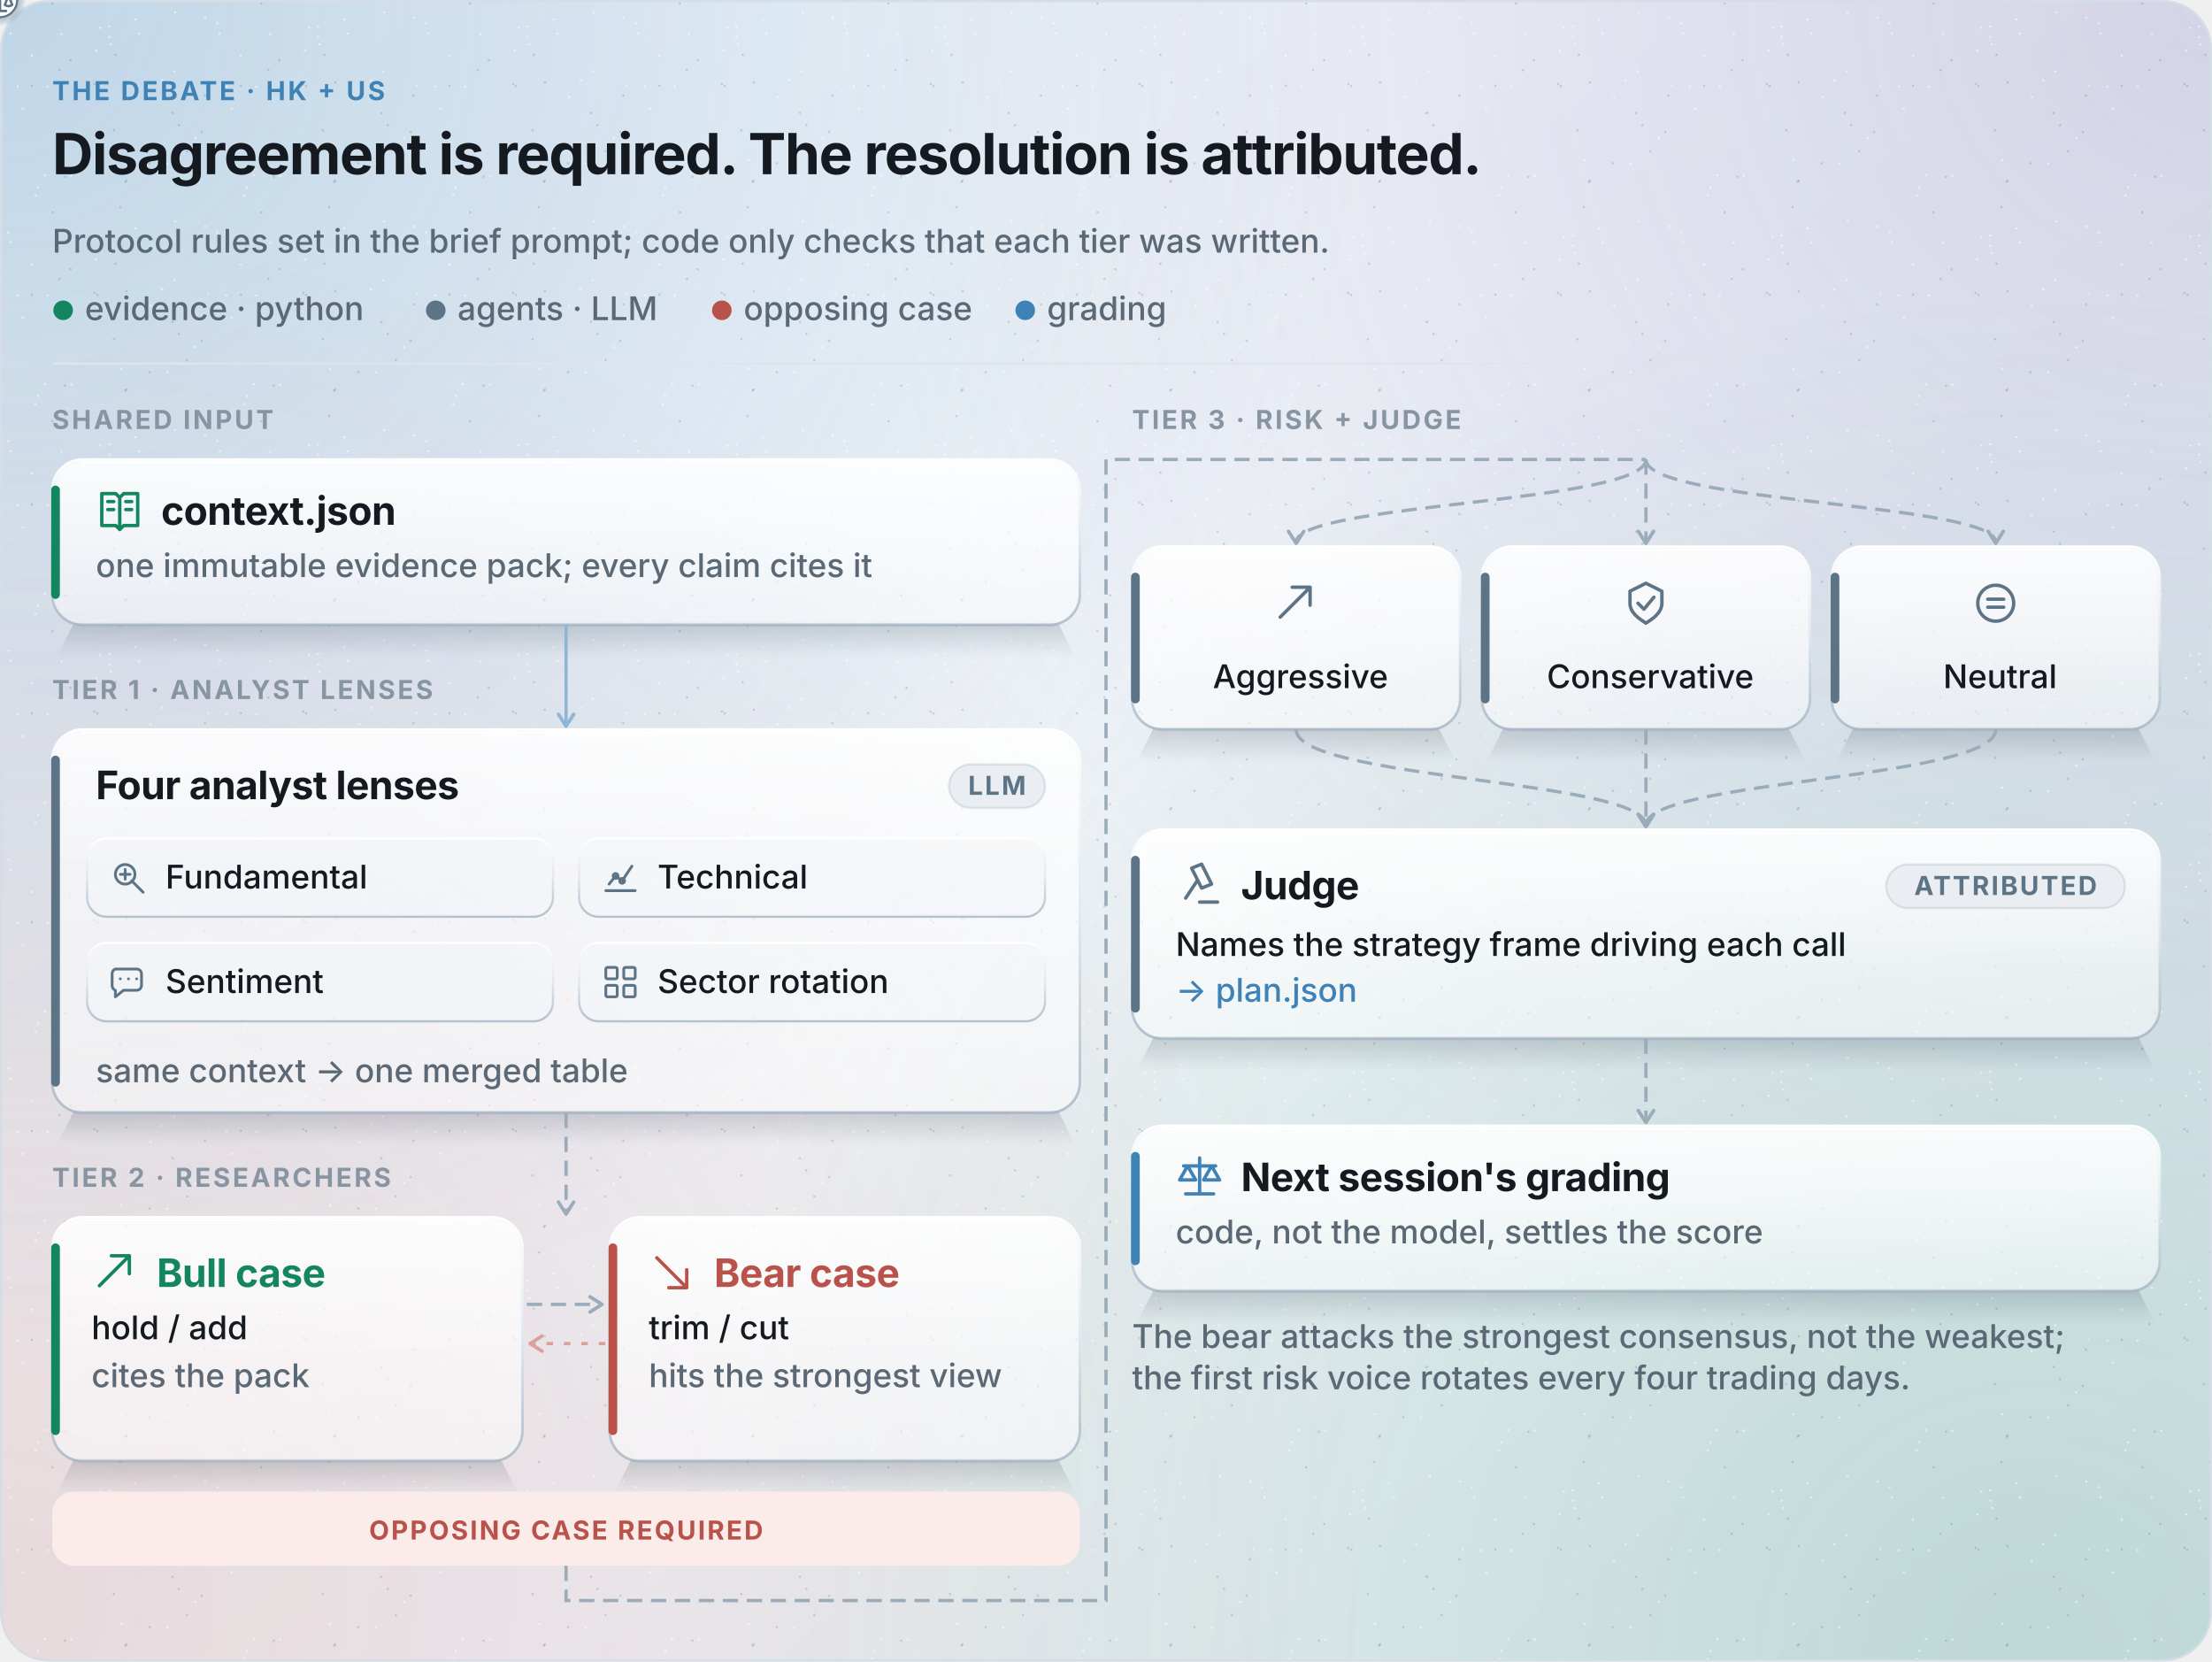
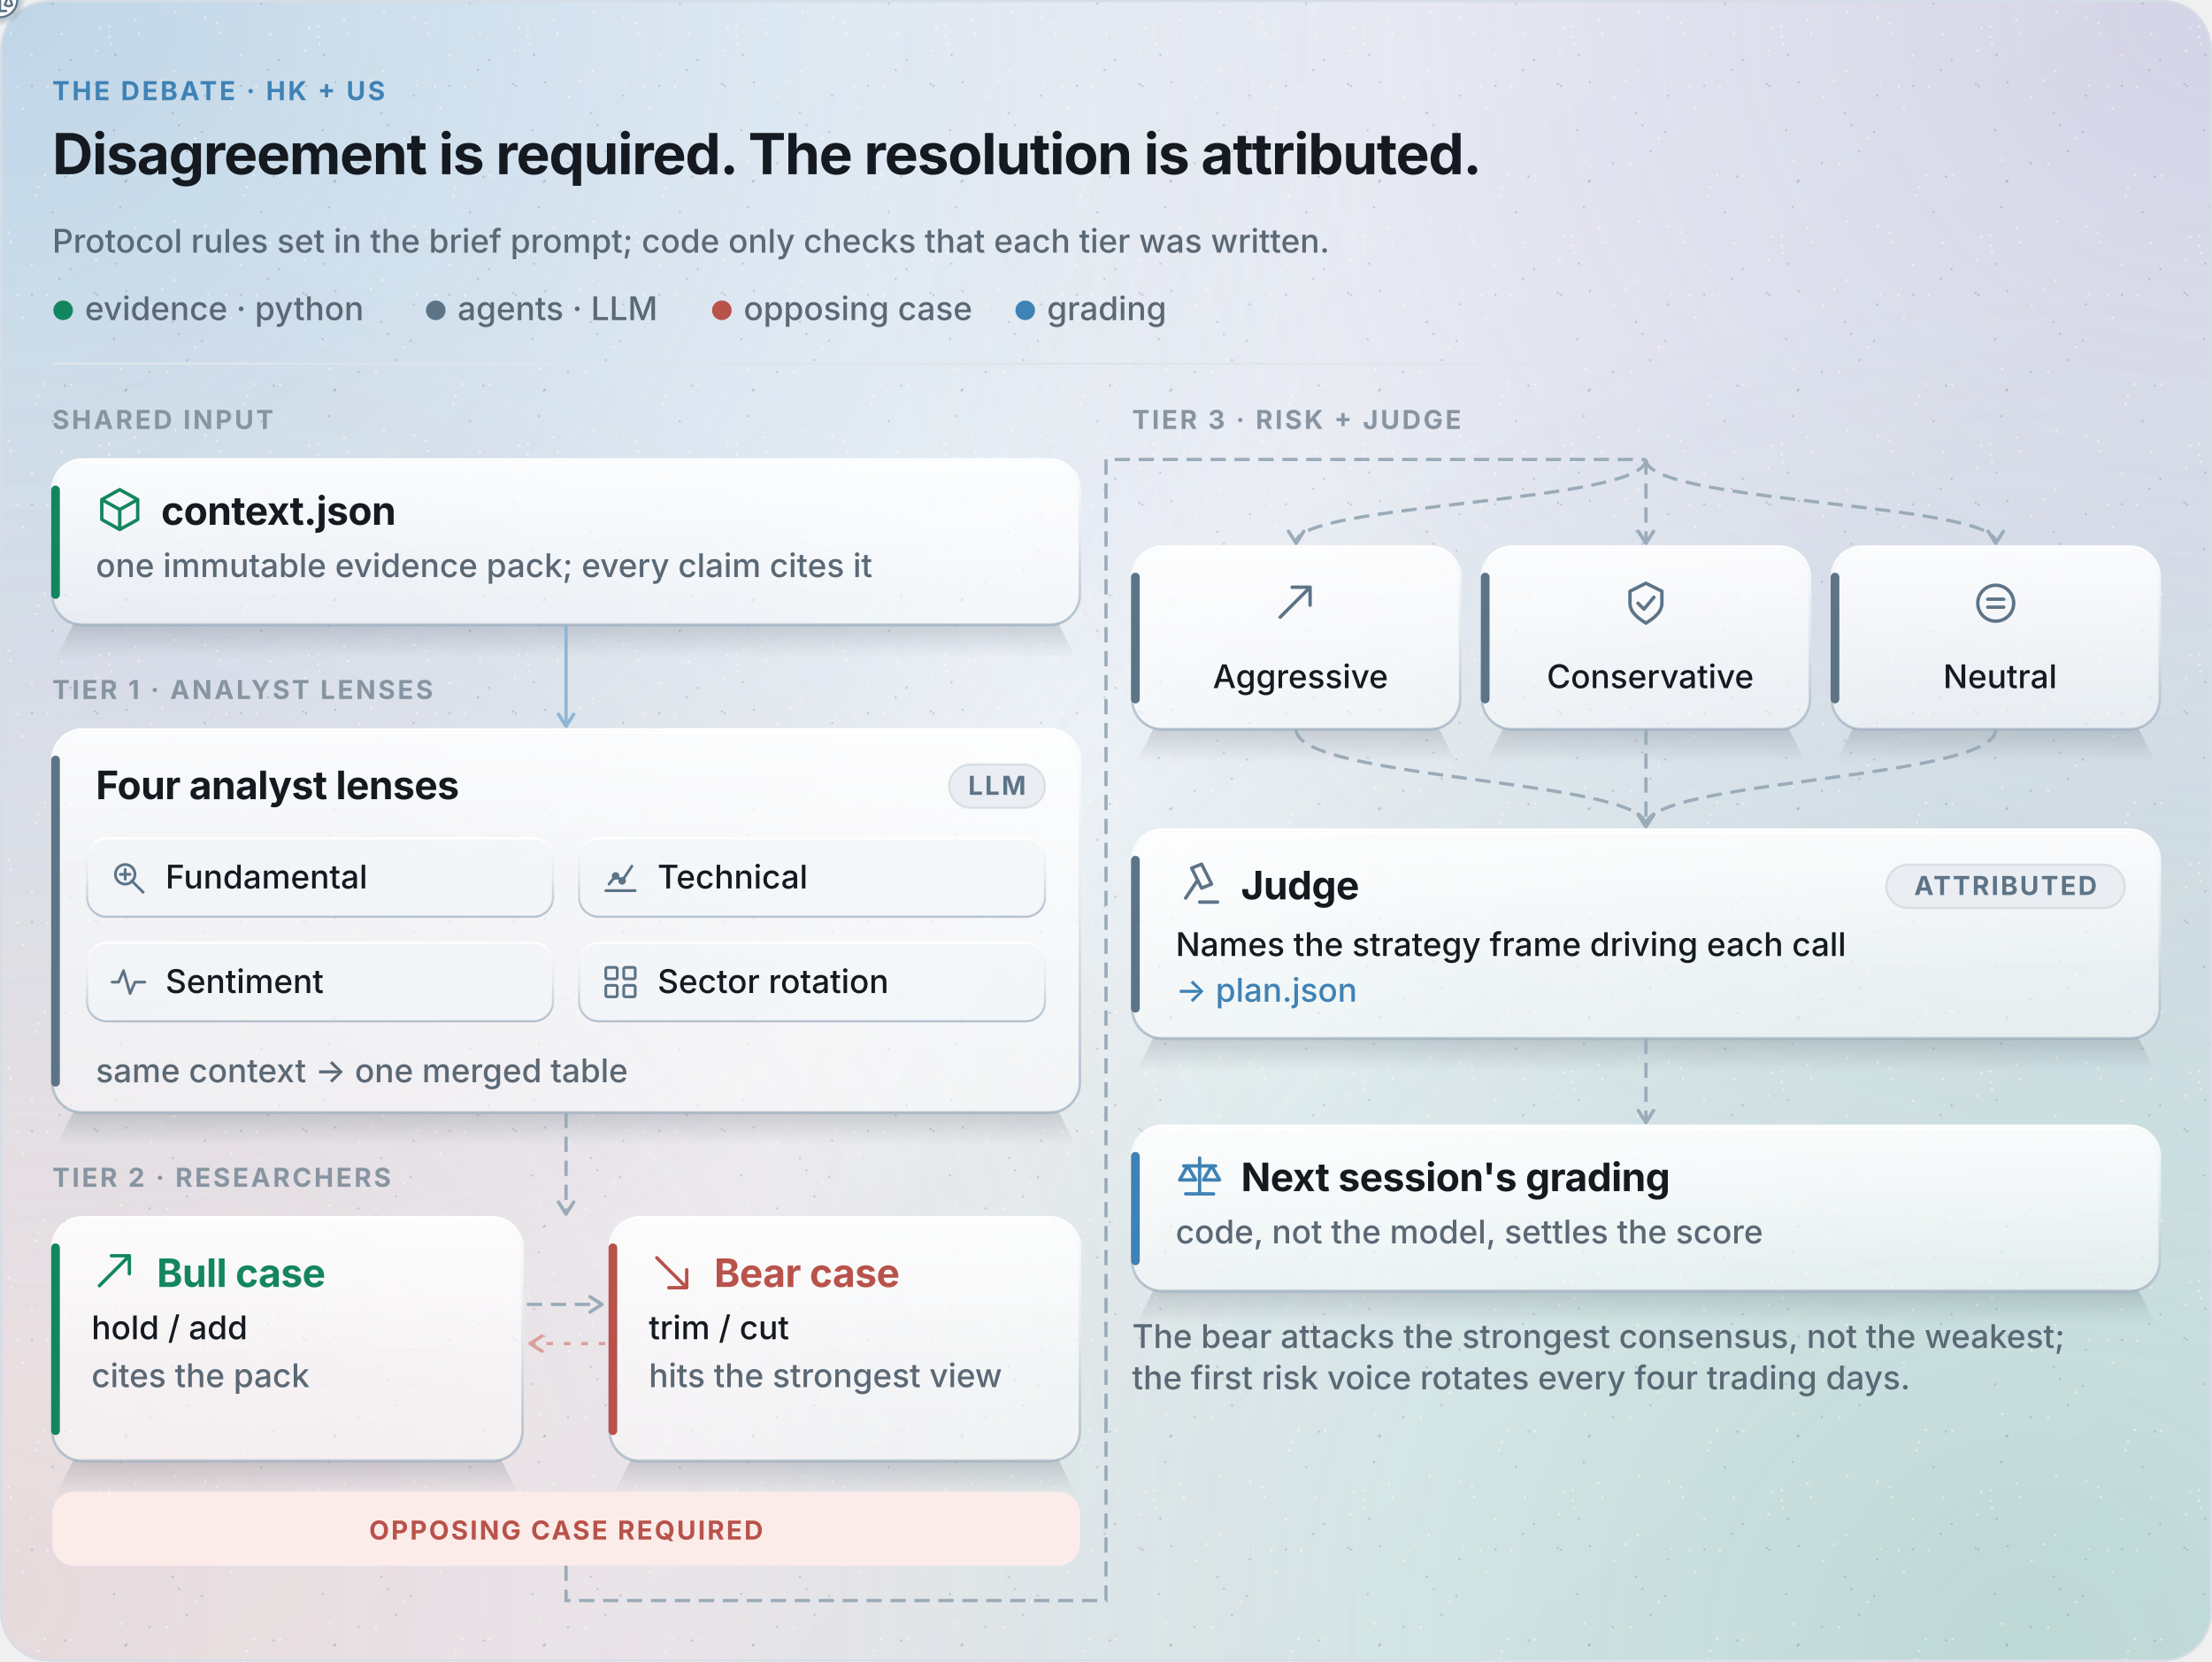
<svg xmlns="http://www.w3.org/2000/svg" xmlns:xlink="http://www.w3.org/1999/xlink" width="1016" height="763" viewBox="0 0 1016 763" role="img" aria-labelledby="title desc">
  <defs>
    <linearGradient id="page" x1="0" y1="0" x2="1" y2="1">
      <stop offset="0" stop-color="#f7f9fc" />
      <stop offset=".6" stop-color="#eef2f7" />
      <stop offset="1" stop-color="#e6ecf3" />
    </linearGradient>
    <radialGradient id="field-blue" cx="0" cy="0" r="629.92" gradientUnits="userSpaceOnUse">
      <stop offset="0" stop-color="#3f82b5" stop-opacity="0.3" />
      <stop offset="1" stop-color="#3f82b5" stop-opacity="0" />
    </radialGradient>
    <radialGradient id="field-violet" cx="1016" cy="0" r="629.92" gradientUnits="userSpaceOnUse">
      <stop offset="0" stop-color="#6f64a8" stop-opacity="0.22" />
      <stop offset="1" stop-color="#6f64a8" stop-opacity="0" />
    </radialGradient>
    <radialGradient id="field-green" cx="934.72" cy="763" r="629.92" gradientUnits="userSpaceOnUse">
      <stop offset="0" stop-color="#13865f" stop-opacity="0.2" />
      <stop offset="1" stop-color="#13865f" stop-opacity="0" />
    </radialGradient>
    <radialGradient id="field-warm" cx="0" cy="732.48" r="629.92" gradientUnits="userSpaceOnUse">
      <stop offset="0" stop-color="#b8524a" stop-opacity="0.16" />
      <stop offset="1" stop-color="#b8524a" stop-opacity="0" />
    </radialGradient>
    <pattern id="grain" width="96" height="96" patternUnits="userSpaceOnUse">
      <circle cx="32.83" cy="80.8" r=".55" fill="#ffffff" fill-opacity=".5" />
      <circle cx="21.85" cy="39.82" r=".55" fill="#ffffff" fill-opacity=".5" />
      <circle cx="29.91" cy="81.24" r=".55" fill="#22303c" fill-opacity=".16" />
      <circle cx="44.21" cy="23.3" r=".55" fill="#ffffff" fill-opacity=".5" />
      <circle cx="94.19" cy="43.92" r=".55" fill="#22303c" fill-opacity=".16" />
      <circle cx="14.73" cy="39.42" r=".55" fill="#22303c" fill-opacity=".16" />
      <circle cx="32.39" cy="27.72" r=".55" fill="#22303c" fill-opacity=".16" />
      <circle cx="44.77" cy="39.54" r=".55" fill="#22303c" fill-opacity=".16" />
      <circle cx="55.71" cy="73.6" r=".55" fill="#ffffff" fill-opacity=".5" />
      <circle cx="80.57" cy="5.74" r=".55" fill="#ffffff" fill-opacity=".5" />
      <circle cx="74.55" cy="36.92" r=".55" fill="#ffffff" fill-opacity=".5" />
      <circle cx="58.13" cy="37.86" r=".55" fill="#22303c" fill-opacity=".16" />
      <circle cx="53.07" cy="25.2" r=".55" fill="#22303c" fill-opacity=".16" />
      <circle cx="27.37" cy="32.22" r=".55" fill="#22303c" fill-opacity=".16" />
      <circle cx="10.47" cy="49.96" r=".55" fill="#ffffff" fill-opacity=".5" />
      <circle cx="24.13" cy="1.62" r=".55" fill="#22303c" fill-opacity=".16" />
      <circle cx="58.11" cy="83.04" r=".55" fill="#22303c" fill-opacity=".16" />
      <circle cx="50.97" cy="20.3" r=".55" fill="#ffffff" fill-opacity=".5" />
      <circle cx="28.31" cy="15.64" r=".55" fill="#ffffff" fill-opacity=".5" />
      <circle cx="82.29" cy="57.54" r=".55" fill="#22303c" fill-opacity=".16" />
      <circle cx="8.11" cy="39.76" r=".55" fill="#ffffff" fill-opacity=".5" />
      <circle cx="50.25" cy="12.22" r=".55" fill="#ffffff" fill-opacity=".5" />
      <circle cx="3.91" cy="10.76" r=".55" fill="#ffffff" fill-opacity=".5" />
      <circle cx="68.77" cy="75.06" r=".55" fill="#22303c" fill-opacity=".16" />
      <circle cx="50.27" cy="16.96" r=".55" fill="#ffffff" fill-opacity=".5" />
      <circle cx="17.53" cy="86.06" r=".55" fill="#ffffff" fill-opacity=".5" />
      <circle cx="79.35" cy="51.96" r=".55" fill="#22303c" fill-opacity=".16" />
      <circle cx="85.97" cy="69.54" r=".55" fill="#22303c" fill-opacity=".16" />
      <circle cx="55.31" cy="95.28" r=".55" fill="#22303c" fill-opacity=".16" />
      <circle cx="20.65" cy="80.54" r=".55" fill="#ffffff" fill-opacity=".5" />
      <circle cx="52.39" cy="59.88" r=".55" fill="#22303c" fill-opacity=".16" />
      <circle cx="62.21" cy="8.98" r=".55" fill="#ffffff" fill-opacity=".5" />
      <circle cx="89.79" cy="63.52" r=".55" fill="#ffffff" fill-opacity=".5" />
      <circle cx="80.09" cy="32.78" r=".55" fill="#ffffff" fill-opacity=".5" />
      <circle cx="4.95" cy="15.32" r=".55" fill="#ffffff" fill-opacity=".5" />
      <circle cx="76.85" cy="75.14" r=".55" fill="#ffffff" fill-opacity=".5" />
      <circle cx="69.23" cy="44.56" r=".55" fill="#ffffff" fill-opacity=".5" />
      <circle cx="57.61" cy="83.58" r=".55" fill="#22303c" fill-opacity=".16" />
      <circle cx="16.39" cy="89.8" r=".55" fill="#ffffff" fill-opacity=".5" />
      <circle cx="92.77" cy="60.66" r=".55" fill="#22303c" fill-opacity=".16" />
      <circle cx="46.11" cy="12.8" r=".55" fill="#ffffff" fill-opacity=".5" />
      <circle cx="14.65" cy="25.58" r=".55" fill="#ffffff" fill-opacity=".5" />
      <circle cx="94.39" cy="8.12" r=".55" fill="#ffffff" fill-opacity=".5" />
      <circle cx="63.89" cy="15.46" r=".55" fill="#ffffff" fill-opacity=".5" />
      <circle cx="43.47" cy="38.64" r=".55" fill="#22303c" fill-opacity=".16" />
      <circle cx="95.85" cy="39.26" r=".55" fill="#ffffff" fill-opacity=".5" />
    </pattern>
    <linearGradient id="glass" x1="0" y1="0" x2="0" y2="1">
      <stop offset="0" stop-color="#ffffff" stop-opacity=".74" />
      <stop offset="1" stop-color="#ffffff" stop-opacity=".48" />
    </linearGradient>
    <linearGradient id="glass-blue" x1="0" y1="0" x2="0" y2="1">
      <stop offset="0" stop-color="#e8f1f8" stop-opacity=".88" />
      <stop offset="1" stop-color="#e8f1f8" stop-opacity=".60" />
    </linearGradient>
    <linearGradient id="glass-green" x1="0" y1="0" x2="0" y2="1">
      <stop offset="0" stop-color="#e6f4ee" stop-opacity=".88" />
      <stop offset="1" stop-color="#e6f4ee" stop-opacity=".60" />
    </linearGradient>
    <linearGradient id="glass-warm" x1="0" y1="0" x2="0" y2="1">
      <stop offset="0" stop-color="#fbecea" stop-opacity=".88" />
      <stop offset="1" stop-color="#fbecea" stop-opacity=".60" />
    </linearGradient>
    <linearGradient id="glass-slate" x1="0" y1="0" x2="0" y2="1">
      <stop offset="0" stop-color="#eaeef2" stop-opacity=".88" />
      <stop offset="1" stop-color="#eaeef2" stop-opacity=".60" />
    </linearGradient>
    <linearGradient id="glass-violet" x1="0" y1="0" x2="0" y2="1">
      <stop offset="0" stop-color="#efedf7" stop-opacity=".88" />
      <stop offset="1" stop-color="#efedf7" stop-opacity=".60" />
    </linearGradient>
    <linearGradient id="sheen" x1="0" y1="0" x2="0" y2="1">
      <stop offset="0" stop-color="#ffffff" stop-opacity=".55" />
      <stop offset="1" stop-color="#ffffff" stop-opacity="0" />
    </linearGradient>
    <linearGradient id="rim" x1="0" y1="0" x2="0" y2="1">
      <stop offset="0" stop-color="#ffffff" stop-opacity=".95" />
      <stop offset=".5" stop-color="#dfe7ef" stop-opacity=".9" />
      <stop offset="1" stop-color="#9fb0c0" stop-opacity=".75" />
    </linearGradient>
    <linearGradient id="lift" x1="0" y1="0" x2="0" y2="1">
      <stop offset="0" stop-color="#1c2b3a" stop-opacity=".17" />
      <stop offset="1" stop-color="#1c2b3a" stop-opacity="0" />
    </linearGradient>
    <linearGradient id="rule" x1="24" y1="0" x2="992" y2="0" gradientUnits="userSpaceOnUse">
      <stop offset=".5" stop-color="#dde4eb" />
      <stop offset="1" stop-color="#dde4eb" stop-opacity="0" />
    </linearGradient>
    <radialGradient id="glow-blue">
      <stop offset=".4" stop-color="#3f82b5" stop-opacity=".36" />
      <stop offset=".72" stop-color="#3f82b5" stop-opacity=".14" />
      <stop offset="1" stop-color="#3f82b5" stop-opacity="0" />
    </radialGradient>
    <radialGradient id="glow-green">
      <stop offset=".4" stop-color="#13865f" stop-opacity=".36" />
      <stop offset=".72" stop-color="#13865f" stop-opacity=".14" />
      <stop offset="1" stop-color="#13865f" stop-opacity="0" />
    </radialGradient>
    <radialGradient id="glow-warm">
      <stop offset=".4" stop-color="#b8524a" stop-opacity=".36" />
      <stop offset=".72" stop-color="#b8524a" stop-opacity=".14" />
      <stop offset="1" stop-color="#b8524a" stop-opacity="0" />
    </radialGradient>
    <radialGradient id="glow-slate">
      <stop offset=".4" stop-color="#5d7487" stop-opacity=".36" />
      <stop offset=".72" stop-color="#5d7487" stop-opacity=".14" />
      <stop offset="1" stop-color="#5d7487" stop-opacity="0" />
    </radialGradient>
    <radialGradient id="glow-violet">
      <stop offset=".4" stop-color="#6f64a8" stop-opacity=".36" />
      <stop offset=".72" stop-color="#6f64a8" stop-opacity=".14" />
      <stop offset="1" stop-color="#6f64a8" stop-opacity="0" />
    </radialGradient>
    <marker id="arr" markerWidth="10" markerHeight="10" refX="6" refY="5" orient="auto" markerUnits="userSpaceOnUse">
      <path d="M1 1.5L6.5 5L1 8.5" fill="none" stroke="#a9b6c2" stroke-width="1.6" stroke-linecap="round" stroke-linejoin="round" />
    </marker>
    <radialGradient id="glow-data">
      <stop offset=".4" stop-color="#3f82b5" stop-opacity=".36" />
      <stop offset=".72" stop-color="#3f82b5" stop-opacity=".14" />
      <stop offset="1" stop-color="#3f82b5" stop-opacity="0" />
    </radialGradient>
    <marker id="arr-data" markerWidth="12" markerHeight="10" refX="6" refY="5" orient="auto" markerUnits="userSpaceOnUse">
      <path d="M1 1.5L6.5 5L1 8.5" fill="none" stroke="#8fb6d4" stroke-width="1.6" stroke-linecap="round" stroke-linejoin="round" />
    </marker>
-     <g id="pk-data">
+     <g id="pk-data-pack">
      <circle r="12" fill="url(#glow-data)" />
-       <g transform="scale(0.64) translate(-12 -12)" fill="none" stroke="#3f82b5" stroke-width="2" stroke-linecap="round" stroke-linejoin="round">
-         <path fill="#fff" d="M6 22a2 2 0 0 1-2-2V4a2 2 0 0 1 2-2h8a2.4 2.4 0 0 1 1.704.706l3.588 3.588A2.4 2.4 0 0 1 20 8v12a2 2 0 0 1-2 2z" />
-         <path d="M14 2v5a1 1 0 0 0 1 1h5M10 9H8M16 13H8M16 17H8" />
+       <g class="pk" transform="scale(0.56) translate(-12 -12)" stroke="#3f82b5">
+         <circle fill="#fff" stroke-width="1.5" cx="12" cy="12" r="14" />
+         <path d="M12 2l9 5v10l-9 5-9-5V7ZM3 7l9 5 9-5M12 12v10" />
      </g>
    </g>
    <radialGradient id="glow-decision">
      <stop offset=".4" stop-color="#5d7487" stop-opacity=".36" />
      <stop offset=".72" stop-color="#5d7487" stop-opacity=".14" />
      <stop offset="1" stop-color="#5d7487" stop-opacity="0" />
    </radialGradient>
    <marker id="arr-decision" markerWidth="12" markerHeight="10" refX="6" refY="5" orient="auto" markerUnits="userSpaceOnUse">
      <path d="M1 1.5L6.5 5L1 8.5" fill="none" stroke="#9aabb9" stroke-width="1.6" stroke-linecap="round" stroke-linejoin="round" />
    </marker>
    <g id="pk-decision">
      <circle r="12" fill="url(#glow-decision)" />
-       <g transform="scale(0.56) translate(-12 -12)" fill="none" stroke="#5d7487" stroke-width="2" stroke-linecap="round" stroke-linejoin="round">
+       <g class="pk" transform="scale(0.56) translate(-12 -12)" stroke="#5d7487">
        <circle fill="#fff" stroke-width="1.5" cx="12" cy="12" r="14" />
        <path d="M12 3v18M19 8l3 8a5 5 0 0 1-6 0zV7M3 7h1a17 17 0 0 0 8-2 17 17 0 0 0 8 2h1M5 8l3 8a5 5 0 0 1-6 0zV7M7 21h10" />
+       </g>
+     </g>
+     <g id="pk-decision-up">
+       <circle r="12" fill="url(#glow-decision)" />
+       <g class="pk" transform="scale(0.56) translate(-12 -12)" stroke="#5d7487">
+         <circle fill="#fff" stroke-width="1.5" cx="12" cy="12" r="14" />
+         <path d="M4 19L19 4M10 4h9v9" />
+       </g>
+     </g>
+     <g id="pk-decision-even">
+       <circle r="12" fill="url(#glow-decision)" />
+       <g class="pk" transform="scale(0.56) translate(-12 -12)" stroke="#5d7487">
+         <circle fill="#fff" stroke-width="1.5" cx="12" cy="12" r="14" />
+         <circle cx="12" cy="12" r="9" />
+         <path d="M8 10h8M8 14h8" />
+       </g>
+     </g>
+     <g id="pk-decision-shield">
+       <circle r="12" fill="url(#glow-decision)" />
+       <g class="pk" transform="scale(0.56) translate(-12 -12)" stroke="#5d7487">
+         <circle fill="#fff" stroke-width="1.5" cx="12" cy="12" r="14" />
+         <path d="M12 2l8 4v6c0 5-5 8-8 10-3-2-8-5-8-10V6ZM8 12l3 3 5-6" />
      </g>
    </g>
    <radialGradient id="glow-alert">
      <stop offset=".4" stop-color="#b8524a" stop-opacity=".36" />
      <stop offset=".72" stop-color="#b8524a" stop-opacity=".14" />
      <stop offset="1" stop-color="#b8524a" stop-opacity="0" />
    </radialGradient>
    <marker id="arr-alert" markerWidth="12" markerHeight="10" refX="6" refY="5" orient="auto" markerUnits="userSpaceOnUse">
      <path d="M1 1.5L6.5 5L1 8.5" fill="none" stroke="#d9a19b" stroke-width="1.6" stroke-linecap="round" stroke-linejoin="round" />
    </marker>
-     <style>text{font-family:-apple-system,BlinkMacSystemFont,"SF Pro Text","Segoe UI",Inter,Roboto,"Helvetica Neue",Arial,sans-serif}.kick{font-size:12px;font-weight:700}.title{font-size:26px;font-weight:750}.sub{font-size:15px;font-weight:450}.h{font-size:18px;font-weight:700}.b{font-size:15px;font-weight:450}.m{font-size:15px;font-weight:450}.code{font-size:13px;font-weight:500}.tag{font-size:12px;font-weight:700}.kick{letter-spacing:1.1px}.title{letter-spacing:-.5px}.h{letter-spacing:-.2px}.tag{letter-spacing:.9px}.code{font-family:ui-monospace,SFMono-Regular,Menlo,Consolas,"Liberation Mono",monospace}.breathe{animation:breathe 2.4s ease-in-out infinite}@keyframes breathe{50%{opacity:.35}}@media (prefers-reduced-motion:reduce){.pulse{display:none}.breathe,.sweep{animation:none}}</style>
+     <style>text{font-family:-apple-system,BlinkMacSystemFont,"SF Pro Text","Segoe UI",Inter,Roboto,"Helvetica Neue",Arial,sans-serif}.kick{font-size:12px;font-weight:700}.title{font-size:26px;font-weight:750}.sub{font-size:15px;font-weight:450}.h{font-size:18px;font-weight:700}.b{font-size:15px;font-weight:450}.m{font-size:15px;font-weight:450}.code{font-size:13px;font-weight:500}.tag{font-size:12px;font-weight:700}.kick{letter-spacing:1.1px}.title{letter-spacing:-.5px}.h{letter-spacing:-.2px}.tag{letter-spacing:.9px}.pk{fill:none;stroke-width:2;stroke-linecap:round;stroke-linejoin:round}.code{font-family:ui-monospace,SFMono-Regular,Menlo,Consolas,"Liberation Mono",monospace}.breathe{animation:breathe 2.4s ease-in-out infinite}@keyframes breathe{50%{opacity:.35}}@media (prefers-reduced-motion:reduce){.pulse{display:none}.breathe,.sweep{animation:none}}</style>
  </defs>
  <rect x=".5" y=".5" width="1015" height="762" rx="22" fill="url(#page)" />
  <rect x=".5" y=".5" width="1015" height="762" rx="22" fill="url(#field-blue)" />
  <rect x=".5" y=".5" width="1015" height="762" rx="22" fill="url(#field-violet)" />
  <rect x=".5" y=".5" width="1015" height="762" rx="22" fill="url(#field-green)" />
  <rect x=".5" y=".5" width="1015" height="762" rx="22" fill="url(#field-warm)" />
  <rect x=".5" y=".5" width="1015" height="762" rx="22" fill="url(#grain)" stroke="#d5dde6" />
  <text x="24" y="46" class="kick">
    <tspan fill="#3f82b5">THE DEBATE · HK + US</tspan>
  </text>
  <text x="24" y="80" class="title">
    <tspan fill="#151a21">Disagreement is required. The resolution is attributed.</tspan>
  </text>
  <text x="24" y="116" class="sub">
    <tspan fill="#5b6875">Protocol rules set in the brief prompt; code only checks that each tier was written.</tspan>
  </text>
  <circle cx="29" cy="142.5" r="4.5" fill="#13865f" />
  <text x="39" y="147" class="m">
    <tspan fill="#5b6875">evidence · python</tspan>
  </text>
  <circle cx="200.15" cy="142.5" r="4.5" fill="#5d7487" />
  <text x="210.15" y="147" class="m">
    <tspan fill="#5b6875">agents · LLM</tspan>
  </text>
  <circle cx="331.55" cy="142.5" r="4.5" fill="#b8524a" />
  <text x="341.55" y="147" class="m">
    <tspan fill="#5b6875">opposing case</tspan>
  </text>
  <circle cx="470.9" cy="142.5" r="4.5" fill="#3f82b5" />
  <text x="480.9" y="147" class="m">
    <tspan fill="#5b6875">grading</tspan>
  </text>
  <path d="M24 167H992" stroke="url(#rule)" />
  <g transform="translate(0 0)">
    <text x="24" y="197" class="kick">
      <tspan fill="#8794a1">SHARED INPUT</tspan>
    </text>
    <path d="M34 286H486L494 302H26Z" fill="url(#lift)" />
    <rect x="24" y="211" width="472" height="76" rx="14" fill="url(#glass)" stroke="url(#rim)" stroke-width="1.2" />
    <rect class="sheen" x="25" y="212" width="470" height="64" rx="13" fill="url(#sheen)" />
    <path d="M38 212.4H482" stroke="#ffffff" stroke-opacity=".95" stroke-linecap="round" />
    <path d="M25.5 225V273" stroke="#13865f" stroke-width="4" stroke-linecap="round" />
-     <g class="hero-icon" data-icon="book" transform="translate(44 223) scale(0.916667)" fill="none" stroke="#13865f" stroke-width="1.7" stroke-linecap="round" stroke-linejoin="round" aria-hidden="true">
-       <path d="M3 4h7l2 2 2-2h7v16h-7l-2 2-2-2H3ZM12 6v16M6 8h3m-3 4h3m6-4h3m-3 4h3" />
+     <g class="hero-icon" data-icon="pack" transform="translate(44 223) scale(0.916667)" fill="none" stroke="#13865f" stroke-width="1.7" stroke-linecap="round" stroke-linejoin="round" aria-hidden="true">
+       <path d="M12 2l9 5v10l-9 5-9-5V7ZM3 7l9 5 9-5M12 12v10" />
    </g>
    <text x="74" y="241" class="h">
      <tspan fill="#151a21">context.json</tspan>
    </text>
    <text x="44" y="265" class="m">
      <tspan fill="#5b6875">one immutable evidence pack; every claim cites it</tspan>
    </text>
    <text x="24" y="321" class="kick">
      <tspan fill="#8794a1">TIER 1 · ANALYST LENSES</tspan>
    </text>
    <path id="w1" data-kind="data" d="M260 287V333" fill="none" stroke="#8fb6d4" stroke-width="1.5" marker-end="url(#arr-data)" />
-     <use class="pulse" href="#pk-data" xlink:href="#pk-data">
+     <use class="pulse" href="#pk-data-pack" xlink:href="#pk-data-pack">
      <animateMotion dur="2.2s" begin="0.00s" repeatCount="indefinite" keyPoints="0.267;0.600" keyTimes="0;1" calcMode="spline" keySplines=".45 0 .55 1">
        <mpath href="#w1" xlink:href="#w1" />
      </animateMotion>
      <animate attributeName="opacity" values="0;1;1;0" keyTimes="0;.14;.86;1" dur="2.2s" begin="0.00s" repeatCount="indefinite" />
    </use>
    <path d="M34 510H486L494 526H26Z" fill="url(#lift)" />
    <rect x="24" y="335" width="472" height="176" rx="14" fill="url(#glass)" stroke="url(#rim)" stroke-width="1.2" />
    <rect class="sheen" x="25" y="336" width="470" height="64" rx="13" fill="url(#sheen)" />
    <path d="M38 336.4H482" stroke="#ffffff" stroke-opacity=".95" stroke-linecap="round" />
    <path d="M25.5 349V497" stroke="#5d7487" stroke-width="4" stroke-linecap="round" />
    <text x="44" y="367" class="h">
      <tspan fill="#151a21">Four analyst lenses</tspan>
    </text>
    <rect x="435.92" y="351" width="44.08" height="20" rx="10" fill="#eaeef2" stroke="#5d7487" stroke-opacity=".16" />
    <text x="457.96" y="365" class="tag" text-anchor="middle">
      <tspan fill="#5d7487">LLM</tspan>
    </text>
    <rect x="40" y="385" width="214" height="36" rx="9" fill="#f2f5f8" fill-opacity=".62" stroke="url(#rim)" />
    <g class="hero-icon" data-icon="lens" transform="translate(50 394) scale(0.75)" fill="none" stroke="#5d7487" stroke-width="1.7" stroke-linecap="round" stroke-linejoin="round" aria-hidden="true">
      <circle cx="10" cy="10" r="6" />
      <path d="M14 14l7 7M7 10h6m-3-3v6" />
    </g>
    <text x="76" y="408" class="m">
      <tspan fill="#151a21">Fundamental</tspan>
    </text>
    <rect x="266" y="385" width="214" height="36" rx="9" fill="#f2f5f8" fill-opacity=".62" stroke="url(#rim)" />
    <g class="hero-icon" data-icon="factor" transform="translate(276 394) scale(0.75)" fill="none" stroke="#5d7487" stroke-width="1.7" stroke-linecap="round" stroke-linejoin="round" aria-hidden="true">
      <path d="M3 20h18M5 16l4-5 4 3 6-9" />
      <circle cx="9" cy="11" r="1.5" />
      <circle cx="13" cy="14" r="1.5" />
    </g>
    <text x="302" y="408" class="m">
      <tspan fill="#151a21">Technical</tspan>
    </text>
    <rect x="40" y="433" width="214" height="36" rx="9" fill="#f2f5f8" fill-opacity=".62" stroke="url(#rim)" />
-     <g class="hero-icon" data-icon="chat" transform="translate(50 442) scale(0.75)" fill="none" stroke="#5d7487" stroke-width="1.7" stroke-linecap="round" stroke-linejoin="round" aria-hidden="true">
-       <path d="M4 4h13a3 3 0 0 1 3 3v7a3 3 0 0 1-3 3H9l-5 4v-4a3 3 0 0 1-2-3V7a3 3 0 0 1 2-3Z" />
-       <path d="M7 10h.01m5 0h.01m5 0h.01" />
+     <g class="hero-icon" data-icon="pulse" transform="translate(50 442) scale(0.75)" fill="none" stroke="#5d7487" stroke-width="1.7" stroke-linecap="round" stroke-linejoin="round" aria-hidden="true">
+       <path d="M2 12h4l3-7 4 14 3-7h6" />
    </g>
    <text x="76" y="456" class="m">
      <tspan fill="#151a21">Sentiment</tspan>
    </text>
    <rect x="266" y="433" width="214" height="36" rx="9" fill="#f2f5f8" fill-opacity=".62" stroke="url(#rim)" />
    <g class="hero-icon" data-icon="sector" transform="translate(276 442) scale(0.75)" fill="none" stroke="#5d7487" stroke-width="1.7" stroke-linecap="round" stroke-linejoin="round" aria-hidden="true">
      <rect x="3" y="3" width="7" height="7" rx="1" />
      <rect x="14" y="3" width="7" height="7" rx="1" />
      <rect x="3" y="14" width="7" height="7" rx="1" />
      <rect x="14" y="14" width="7" height="7" rx="1" />
    </g>
    <text x="302" y="456" class="m">
      <tspan fill="#151a21">Sector rotation</tspan>
    </text>
    <text x="44" y="497" class="m">
      <tspan fill="#5b6875">same context → one merged table</tspan>
    </text>
    <text x="24" y="545" class="kick">
      <tspan fill="#8794a1">TIER 2 · RESEARCHERS</tspan>
    </text>
    <path id="w2" data-kind="decision" d="M260 511V557" fill="none" stroke="#9aabb9" stroke-width="1.5" stroke-dasharray="7 4" marker-end="url(#arr-decision)" />
    <use class="pulse" href="#pk-decision" xlink:href="#pk-decision">
      <animateMotion dur="2.2s" begin="0.00s" repeatCount="indefinite" keyPoints="0.267;0.600" keyTimes="0;1" calcMode="spline" keySplines=".45 0 .55 1">
        <mpath href="#w2" xlink:href="#w2" />
      </animateMotion>
      <animate attributeName="opacity" values="0;1;1;0" keyTimes="0;.14;.86;1" dur="2.2s" begin="0.00s" repeatCount="indefinite" />
    </use>
    <path d="M34 670H230L238 686H26Z" fill="url(#lift)" />
    <rect x="24" y="559" width="216" height="112" rx="14" fill="url(#glass)" stroke="url(#rim)" stroke-width="1.2" />
    <rect class="sheen" x="25" y="560" width="214" height="64" rx="13" fill="url(#sheen)" />
    <path d="M38 560.4H226" stroke="#ffffff" stroke-opacity=".95" stroke-linecap="round" />
    <path d="M25.5 573V657" stroke="#13865f" stroke-width="4" stroke-linecap="round" />
    <g class="hero-icon" data-icon="up" transform="translate(42 573) scale(0.916667)" fill="none" stroke="#13865f" stroke-width="1.7" stroke-linecap="round" stroke-linejoin="round" aria-hidden="true">
      <path d="M4 19L19 4M10 4h9v9" />
    </g>
    <text x="72" y="591" class="h">
      <tspan fill="#13865f">Bull case</tspan>
    </text>
    <text x="42" y="615" class="b">
      <tspan fill="#151a21">hold / add</tspan>
    </text>
    <text x="42" y="637" class="m">
      <tspan fill="#5b6875">cites the pack</tspan>
    </text>
    <path d="M290 670H486L494 686H282Z" fill="url(#lift)" />
    <rect x="280" y="559" width="216" height="112" rx="14" fill="url(#glass)" stroke="url(#rim)" stroke-width="1.2" />
    <rect class="sheen" x="281" y="560" width="214" height="64" rx="13" fill="url(#sheen)" />
    <path d="M294 560.4H482" stroke="#ffffff" stroke-opacity=".95" stroke-linecap="round" />
    <path d="M281.5 573V657" stroke="#b8524a" stroke-width="4" stroke-linecap="round" />
    <g class="hero-icon" data-icon="down" transform="translate(298 573) scale(0.916667)" fill="none" stroke="#b8524a" stroke-width="1.7" stroke-linecap="round" stroke-linejoin="round" aria-hidden="true">
      <path d="M4 5l15 15M10 20h9v-9" />
    </g>
    <text x="328" y="591" class="h">
      <tspan fill="#b8524a">Bear case</tspan>
    </text>
    <text x="298" y="615" class="b">
      <tspan fill="#151a21">trim / cut</tspan>
    </text>
    <text x="298" y="637" class="m">
      <tspan fill="#5b6875">hits the strongest view</tspan>
    </text>
    <path id="w3" data-kind="decision" d="M242 599H276" fill="none" stroke="#9aabb9" stroke-width="1.5" stroke-dasharray="7 4" marker-end="url(#arr-decision)" />
-     <circle class="pulse" r="7" fill="url(#glow-decision)">
+     <g class="pulse">
+       <circle r="7" fill="url(#glow-decision)" />
+       <circle r="3.4" fill="#5d7487" />
      <animateMotion dur="1.3s" begin="0.00s" repeatCount="indefinite" keyPoints="0;1" keyTimes="0;1" calcMode="spline" keySplines=".45 0 .55 1">
        <mpath href="#w3" xlink:href="#w3" />
      </animateMotion>
-     </circle>
-     <circle class="pulse" r="3.4" fill="#5d7487">
-       <animateMotion dur="1.3s" begin="0.00s" repeatCount="indefinite" keyPoints="0;1" keyTimes="0;1" calcMode="spline" keySplines=".45 0 .55 1">
-         <mpath href="#w3" xlink:href="#w3" />
-       </animateMotion>
-     </circle>
+     </g>
    <path id="w4" data-kind="alert" d="M278 617H244" fill="none" stroke="#d9a19b" stroke-width="1.5" stroke-dasharray="3 5" marker-end="url(#arr-alert)" />
-     <circle class="pulse" r="7" fill="url(#glow-alert)">
+     <g class="pulse">
+       <circle r="7" fill="url(#glow-alert)" />
+       <circle r="3.4" fill="#b8524a" />
      <animateMotion dur="1.3s" begin="-0.65s" repeatCount="indefinite" keyPoints="0;1" keyTimes="0;1" calcMode="spline" keySplines=".45 0 .55 1">
        <mpath href="#w4" xlink:href="#w4" />
      </animateMotion>
-     </circle>
-     <circle class="pulse" r="3.4" fill="#b8524a">
-       <animateMotion dur="1.3s" begin="-0.65s" repeatCount="indefinite" keyPoints="0;1" keyTimes="0;1" calcMode="spline" keySplines=".45 0 .55 1">
-         <mpath href="#w4" xlink:href="#w4" />
-       </animateMotion>
-     </circle>
+     </g>
    <rect x="24" y="685" width="472" height="34" rx="10" fill="#fbecea" />
    <text x="260" y="707" class="tag" text-anchor="middle">
      <tspan fill="#b8524a">OPPOSING CASE REQUIRED</tspan>
    </text>
  </g>
  <path id="w5" data-kind="decision" d="M260 719V735H508V211H756" fill="none" stroke="#9aabb9" stroke-width="1.5" stroke-dasharray="7 4" />
  <use class="pulse" href="#pk-decision" xlink:href="#pk-decision">
    <animateMotion dur="3.2s" begin="0.00s" repeatCount="indefinite" keyPoints="0.012;0.988" keyTimes="0;1" calcMode="spline" keySplines=".45 0 .55 1">
      <mpath href="#w5" xlink:href="#w5" />
    </animateMotion>
    <animate attributeName="opacity" values="0;1;1;0" keyTimes="0;.14;.86;1" dur="3.2s" begin="0.00s" repeatCount="indefinite" />
  </use>
  <g transform="translate(496 -556)">
    <text x="24" y="753" class="kick">
      <tspan fill="#8794a1">TIER 3 · RISK + JUDGE</tspan>
    </text>
    <path id="w6" data-kind="decision" d="M260 767C260 787 99.333 787 99.333 805" fill="none" stroke="#9aabb9" stroke-width="1.5" stroke-dasharray="7 4" marker-end="url(#arr-decision)" />
-     <use class="pulse" href="#pk-decision" xlink:href="#pk-decision">
+     <use class="pulse" href="#pk-decision-up" xlink:href="#pk-decision-up">
      <animateMotion dur="1.8s" begin="-0.00s" repeatCount="indefinite" keyPoints="0.104;0.789" keyTimes="0;1" calcMode="spline" keySplines=".45 0 .55 1">
        <mpath href="#w6" xlink:href="#w6" />
      </animateMotion>
      <animate attributeName="opacity" values="0;1;1;0" keyTimes="0;.14;.86;1" dur="1.8s" begin="-0.00s" repeatCount="indefinite" />
    </use>
    <path d="M34 890H164.667L172.667 906H26Z" fill="url(#lift)" />
    <rect x="24" y="807" width="150.667" height="84" rx="14" fill="url(#glass)" stroke="url(#rim)" stroke-width="1.2" />
    <rect class="sheen" x="25" y="808" width="148.667" height="64" rx="13" fill="url(#sheen)" />
    <path d="M38 808.4H160.667" stroke="#ffffff" stroke-opacity=".95" stroke-linecap="round" />
    <path d="M25.5 821V877" stroke="#5d7487" stroke-width="4" stroke-linecap="round" />
    <g class="hero-icon" data-icon="up" transform="translate(88.3333 822) scale(0.916667)" fill="none" stroke="#5d7487" stroke-width="1.7" stroke-linecap="round" stroke-linejoin="round" aria-hidden="true">
      <path d="M4 19L19 4M10 4h9v9" />
    </g>
    <text x="101.333" y="872" class="b" text-anchor="middle">
      <tspan fill="#151a21">Aggressive</tspan>
    </text>
    <path id="w7" data-kind="decision" d="M260 767C260 787 260 787 260 805" fill="none" stroke="#9aabb9" stroke-width="1.5" stroke-dasharray="7 4" marker-end="url(#arr-decision)" />
-     <circle class="pulse" r="7" fill="url(#glow-decision)">
+     <g class="pulse">
+       <circle r="7" fill="url(#glow-decision)" />
+       <circle r="3.4" fill="#5d7487" />
      <animateMotion dur="1.8s" begin="-0.50s" repeatCount="indefinite" keyPoints="0;1" keyTimes="0;1" calcMode="spline" keySplines=".45 0 .55 1">
        <mpath href="#w7" xlink:href="#w7" />
      </animateMotion>
-     </circle>
-     <circle class="pulse" r="3.4" fill="#5d7487">
-       <animateMotion dur="1.8s" begin="-0.50s" repeatCount="indefinite" keyPoints="0;1" keyTimes="0;1" calcMode="spline" keySplines=".45 0 .55 1">
-         <mpath href="#w7" xlink:href="#w7" />
-       </animateMotion>
-     </circle>
+     </g>
    <path d="M194.667 890H325.333L333.333 906H186.667Z" fill="url(#lift)" />
    <rect x="184.667" y="807" width="150.667" height="84" rx="14" fill="url(#glass)" stroke="url(#rim)" stroke-width="1.2" />
    <rect class="sheen" x="185.667" y="808" width="148.667" height="64" rx="13" fill="url(#sheen)" />
    <path d="M198.667 808.4H321.333" stroke="#ffffff" stroke-opacity=".95" stroke-linecap="round" />
    <path d="M186.167 821V877" stroke="#5d7487" stroke-width="4" stroke-linecap="round" />
    <g class="hero-icon" data-icon="shield" transform="translate(249 822) scale(0.916667)" fill="none" stroke="#5d7487" stroke-width="1.7" stroke-linecap="round" stroke-linejoin="round" aria-hidden="true">
      <path d="M12 2l8 4v6c0 5-5 8-8 10-3-2-8-5-8-10V6ZM8 12l3 3 5-6" />
    </g>
    <text x="262" y="872" class="b" text-anchor="middle">
      <tspan fill="#151a21">Conservative</tspan>
    </text>
    <path id="w8" data-kind="decision" d="M260 767C260 787 420.667 787 420.667 805" fill="none" stroke="#9aabb9" stroke-width="1.5" stroke-dasharray="7 4" marker-end="url(#arr-decision)" />
-     <use class="pulse" href="#pk-decision" xlink:href="#pk-decision">
+     <use class="pulse" href="#pk-decision-even" xlink:href="#pk-decision-even">
      <animateMotion dur="1.8s" begin="-1.00s" repeatCount="indefinite" keyPoints="0.104;0.789" keyTimes="0;1" calcMode="spline" keySplines=".45 0 .55 1">
        <mpath href="#w8" xlink:href="#w8" />
      </animateMotion>
      <animate attributeName="opacity" values="0;1;1;0" keyTimes="0;.14;.86;1" dur="1.8s" begin="-1.00s" repeatCount="indefinite" />
    </use>
    <path d="M355.333 890H486L494 906H347.333Z" fill="url(#lift)" />
    <rect x="345.333" y="807" width="150.667" height="84" rx="14" fill="url(#glass)" stroke="url(#rim)" stroke-width="1.2" />
    <rect class="sheen" x="346.333" y="808" width="148.667" height="64" rx="13" fill="url(#sheen)" />
    <path d="M359.333 808.4H482" stroke="#ffffff" stroke-opacity=".95" stroke-linecap="round" />
    <path d="M346.833 821V877" stroke="#5d7487" stroke-width="4" stroke-linecap="round" />
    <g class="hero-icon" data-icon="even" transform="translate(409.667 822) scale(0.916667)" fill="none" stroke="#5d7487" stroke-width="1.7" stroke-linecap="round" stroke-linejoin="round" aria-hidden="true">
      <circle cx="12" cy="12" r="9" />
      <path d="M8 10h8M8 14h8" />
    </g>
    <text x="422.667" y="872" class="b" text-anchor="middle">
      <tspan fill="#151a21">Neutral</tspan>
    </text>
    <path id="w9" data-kind="decision" d="M99.333 891C99.333 914 260 914 260 935" fill="none" stroke="#9aabb9" stroke-width="1.5" stroke-dasharray="7 4" marker-end="url(#arr-decision)" />
-     <use class="pulse" href="#pk-decision" xlink:href="#pk-decision">
+     <use class="pulse" href="#pk-decision-up" xlink:href="#pk-decision-up">
      <animateMotion dur="1.8s" begin="-0.30s" repeatCount="indefinite" keyPoints="0.091;0.812" keyTimes="0;1" calcMode="spline" keySplines=".45 0 .55 1">
        <mpath href="#w9" xlink:href="#w9" />
      </animateMotion>
      <animate attributeName="opacity" values="0;1;1;0" keyTimes="0;.14;.86;1" dur="1.8s" begin="-0.30s" repeatCount="indefinite" />
    </use>
    <path id="w10" data-kind="decision" d="M260 891C260 914 260 914 260 935" fill="none" stroke="#9aabb9" stroke-width="1.5" stroke-dasharray="7 4" marker-end="url(#arr-decision)" />
-     <use class="pulse" href="#pk-decision" xlink:href="#pk-decision">
+     <use class="pulse" href="#pk-decision-shield" xlink:href="#pk-decision-shield">
      <animateMotion dur="1.8s" begin="-0.80s" repeatCount="indefinite" keyPoints="0.274;0.626" keyTimes="0;1" calcMode="spline" keySplines=".45 0 .55 1">
        <mpath href="#w10" xlink:href="#w10" />
      </animateMotion>
      <animate attributeName="opacity" values="0;1;1;0" keyTimes="0;.14;.86;1" dur="1.8s" begin="-0.80s" repeatCount="indefinite" />
    </use>
    <path id="w11" data-kind="decision" d="M420.667 891C420.667 914 260 914 260 935" fill="none" stroke="#9aabb9" stroke-width="1.5" stroke-dasharray="7 4" marker-end="url(#arr-decision)" />
-     <use class="pulse" href="#pk-decision" xlink:href="#pk-decision">
+     <use class="pulse" href="#pk-decision-even" xlink:href="#pk-decision-even">
      <animateMotion dur="1.8s" begin="-1.30s" repeatCount="indefinite" keyPoints="0.091;0.812" keyTimes="0;1" calcMode="spline" keySplines=".45 0 .55 1">
        <mpath href="#w11" xlink:href="#w11" />
      </animateMotion>
      <animate attributeName="opacity" values="0;1;1;0" keyTimes="0;.14;.86;1" dur="1.8s" begin="-1.30s" repeatCount="indefinite" />
    </use>
    <path d="M34 1032H486L494 1048H26Z" fill="url(#lift)" />
    <rect x="24" y="937" width="472" height="96" rx="14" fill="url(#glass)" stroke="url(#rim)" stroke-width="1.2" />
    <rect class="sheen" x="25" y="938" width="470" height="64" rx="13" fill="url(#sheen)" />
    <path d="M38 938.4H482" stroke="#ffffff" stroke-opacity=".95" stroke-linecap="round" />
    <path d="M25.5 951V1019" stroke="#5d7487" stroke-width="4" stroke-linecap="round" />
    <g class="hero-icon" data-icon="judge" transform="translate(44 951) scale(0.916667)" fill="none" stroke="#5d7487" stroke-width="1.7" stroke-linecap="round" stroke-linejoin="round" aria-hidden="true">
      <path d="M8 4l5-2 5 10-5 2ZM11 10l-6 9M12 21h9" />
    </g>
    <text x="74" y="969" class="h">
      <tspan fill="#151a21">Judge</tspan>
    </text>
    <rect x="370.4" y="953" width="109.6" height="20" rx="10" fill="#eaeef2" stroke="#5d7487" stroke-opacity=".16" />
    <text x="425.2" y="967" class="tag" text-anchor="middle">
      <tspan fill="#5d7487">ATTRIBUTED</tspan>
    </text>
    <text x="44" y="995" class="b">
      <tspan fill="#151a21">Names the strategy frame driving each call</tspan>
    </text>
    <text x="44" y="1016" class="b">
      <tspan fill="#3f82b5">→ plan.json</tspan>
    </text>
    <path id="w12" data-kind="decision" d="M260 1033V1071" fill="none" stroke="#9aabb9" stroke-width="1.5" stroke-dasharray="7 4" marker-end="url(#arr-decision)" />
-     <circle class="pulse" r="7" fill="url(#glow-decision)">
+     <g class="pulse">
+       <circle r="7" fill="url(#glow-decision)" />
+       <circle r="3.4" fill="#5d7487" />
      <animateMotion dur="2.2s" begin="0.00s" repeatCount="indefinite" keyPoints="0;1" keyTimes="0;1" calcMode="spline" keySplines=".45 0 .55 1">
        <mpath href="#w12" xlink:href="#w12" />
      </animateMotion>
-     </circle>
-     <circle class="pulse" r="3.4" fill="#5d7487">
-       <animateMotion dur="2.2s" begin="0.00s" repeatCount="indefinite" keyPoints="0;1" keyTimes="0;1" calcMode="spline" keySplines=".45 0 .55 1">
-         <mpath href="#w12" xlink:href="#w12" />
-       </animateMotion>
-     </circle>
-     <circle class="pulse" r="7" fill="url(#glow-decision)">
+     </g>
+     <g class="pulse">
+       <circle r="7" fill="url(#glow-decision)" />
+       <circle r="3.4" fill="#5d7487" />
      <animateMotion dur="2.2s" begin="-1.10s" repeatCount="indefinite" keyPoints="0;1" keyTimes="0;1" calcMode="spline" keySplines=".45 0 .55 1">
        <mpath href="#w12" xlink:href="#w12" />
      </animateMotion>
-     </circle>
-     <circle class="pulse" r="3.4" fill="#5d7487">
-       <animateMotion dur="2.2s" begin="-1.10s" repeatCount="indefinite" keyPoints="0;1" keyTimes="0;1" calcMode="spline" keySplines=".45 0 .55 1">
-         <mpath href="#w12" xlink:href="#w12" />
-       </animateMotion>
-     </circle>
+     </g>
    <path d="M34 1148H486L494 1164H26Z" fill="url(#lift)" />
    <rect x="24" y="1073" width="472" height="76" rx="14" fill="url(#glass)" stroke="url(#rim)" stroke-width="1.2" />
    <rect class="sheen" x="25" y="1074" width="470" height="64" rx="13" fill="url(#sheen)" />
    <path d="M38 1074.4H482" stroke="#ffffff" stroke-opacity=".95" stroke-linecap="round" />
    <path d="M25.5 1087V1135" stroke="#3f82b5" stroke-width="4" stroke-linecap="round" />
    <g class="hero-icon" data-icon="balance" transform="translate(44 1085) scale(0.916667)" fill="none" stroke="#3f82b5" stroke-width="1.7" stroke-linecap="round" stroke-linejoin="round" aria-hidden="true">
      <path d="M12 3v17M5 21h14M4 7h16M6 7l-4 7h8Zm12 0-4 7h8Z" />
    </g>
    <text x="74" y="1103" class="h">
      <tspan fill="#151a21">Next session's grading</tspan>
    </text>
    <text x="44" y="1127" class="m">
      <tspan fill="#5b6875">code, not the model, settles the score</tspan>
    </text>
    <text x="24" y="1175" class="m">
      <tspan fill="#5b6875">The bear attacks the strongest consensus, not the weakest;</tspan>
    </text>
    <text x="24" y="1194" class="m">
      <tspan fill="#5b6875">the first risk voice rotates every four trading days.</tspan>
    </text>
  </g>
</svg>
